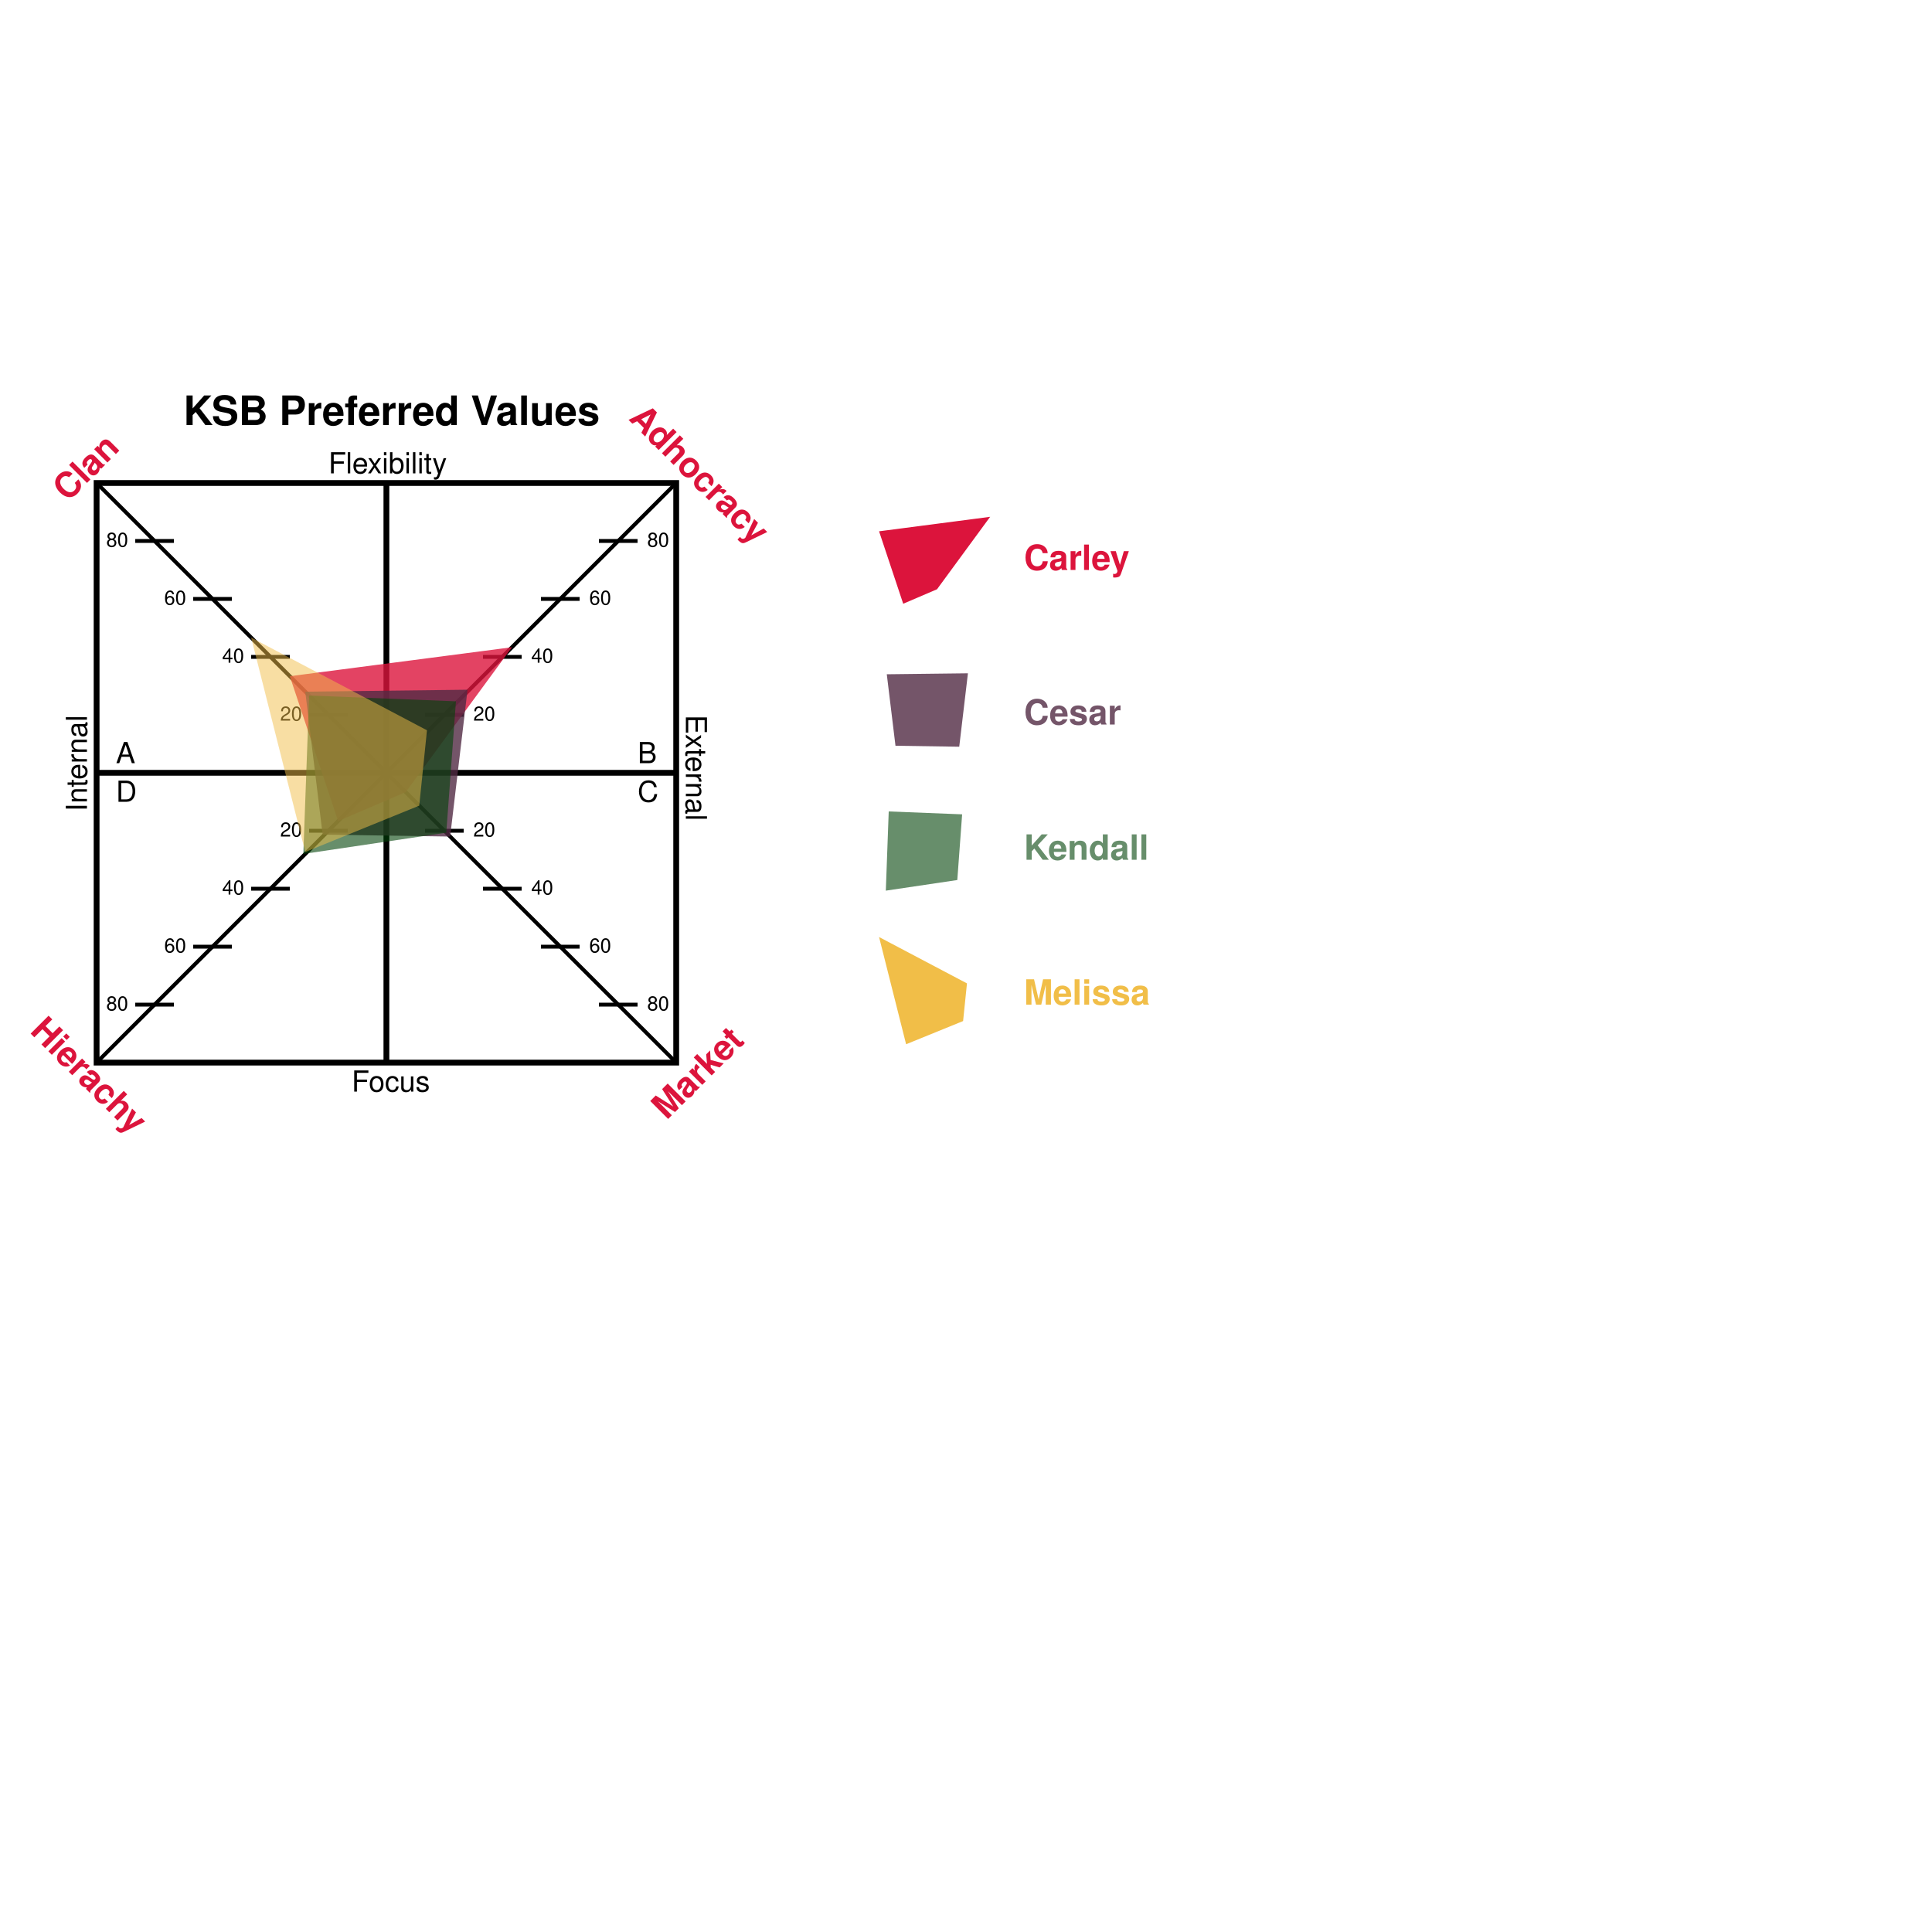
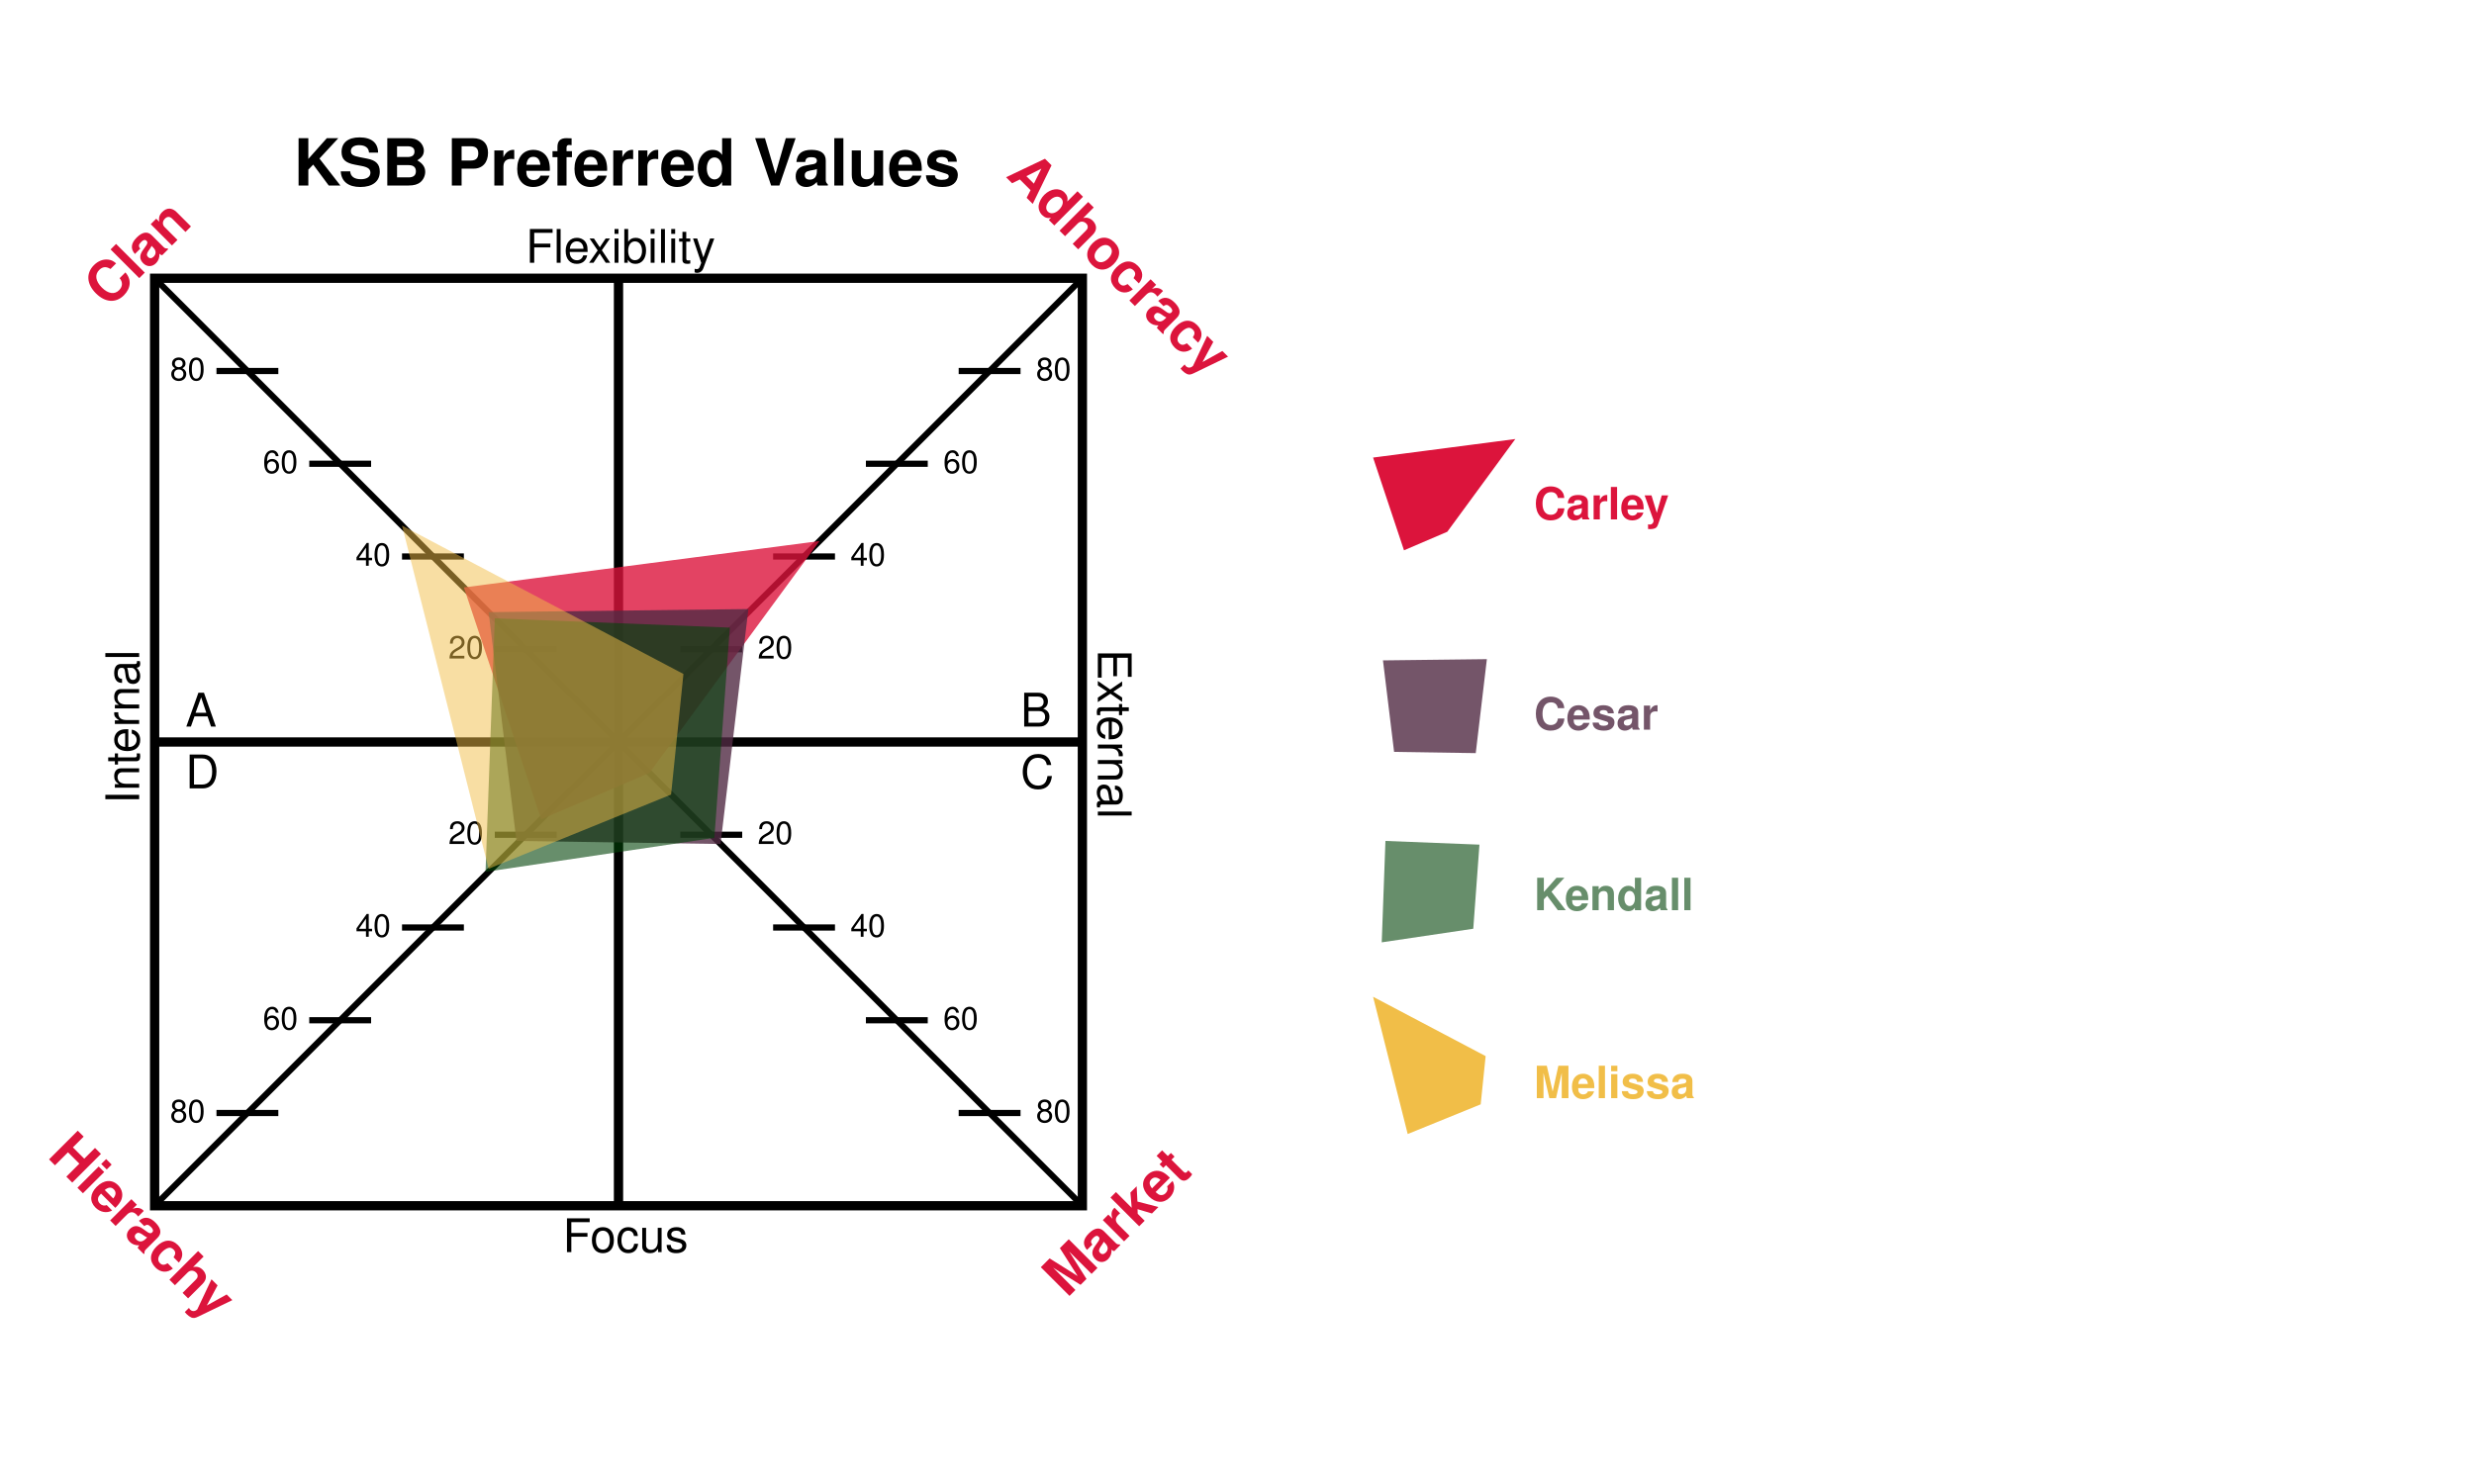
- <svg xmlns="http://www.w3.org/2000/svg" id="font" height="1000" width="1000">
+ <svg xmlns="http://www.w3.org/2000/svg" id="font" height="600" width="1000">
  <style type="text/css">
  #font{
  font-family: Helvetica, sans-serif;
  }
  #outline{
  stroke-width:3;
  stroke: black;
  fill: none
  }
  #gridlines{
    stroke: black;
    stroke-width: 3;
  }
  #diags{
    stroke: black;
    stroke-width: 2;
  }
  #markers1{
    stroke: black;
    stroke-width: 2;
  }
  #markers2{
    stroke: black;
    stroke-width: 2;
  }
  #title {
  font-weight: bold;
  font-size: 1.75em;
  fill: black;
  }
  #markerlabel{
  font-size: 0.85em;
  fill: black;
  }
  #axislabel{
  font-size: 1.25em;
  fill: black;
  }
  #group{
  font-size: 1.5em;
  font-weight: bold;
  fill: crimson;
  }

#Carley {
fill: crimson;
opacity: .8
}

#Cesar {
fill: #512a44;
opacity: .8
}

#Kendal {
fill: #014208;
opacity: 0.6
}

#Melissa {
fill: #f1be48;
opacity: 0.5
}

#Carley_l{
fill: crimson;
}

#Cesar_l {
fill: #512a44;
opacity: .8
}

#Kendall_l {
fill: #014208;
opacity: 0.6
}

#Melissa_l {
fill: #f1be48;
opacity: 1.0
}

#legend{
font-weight: bold;
font-size: 1.5em;
}

</style>
-   <svg viewBox="0 0 400 400" width="400" x="0%" y="-10%">
+   <svg viewBox="0 0 400 400" width="500" x="0%" y="0%">
    <rect id="outline" width="300" height="300" x="50" y="50" />
    <g id="gridlines">
      <line x1="200" y1="50" x2="200" y2="350" />
      <line x1="50" y1="200" x2="350" y2="200" />
    </g>
    <g id="diags">
      <line x1="50" y1="50" x2="350" y2="350" />
      <line x1="350" y1="50" x2="50" y2="350" />
    </g>
    <g id="markers1">
      <line x1="220" y1="230" x2="240" y2="230" />
    </g>
    <use href="#markers1" x="30" y="30" />
    <use href="#markers1" x="60" y="60" />
    <use href="#markers1" x="90" y="90" />
    <use href="#markers1" x="-60" y="-60" />
    <use href="#markers1" x="-90" y="-90" />
    <use href="#markers1" x="-120" y="-120" />
    <use href="#markers1" x="-150" y="-150" />
    <g id="markers2">
      <line x1="160" y1="230" x2="180" y2="230" />
    </g>
    <use href="#markers2" x="-30" y="30" />
    <use href="#markers2" x="-60" y="60" />
    <use href="#markers2" x="-90" y="90" />
    <use href="#markers2" x="60" y="-60" />
    <use href="#markers2" x="90" y="-90" />
    <use href="#markers2" x="120" y="-120" />
    <use href="#markers2" x="150" y="-150" />
    <g id="markerlabel">
      <text x="245" y="233">20</text>
      <text x="275" y="263">40</text>
      <text x="305" y="293">60</text>
      <text x="335" y="323">80</text>
      <text x="245" y="173">20</text>
      <text x="275" y="143">40</text>
      <text x="305" y="113">60</text>
      <text x="335" y="83">80</text>
      <text x="145" y="233">20</text>
      <text x="115" y="263">40</text>
      <text x="85" y="293">60</text>
      <text x="55" y="323">80</text>
      <text x="145" y="173">20</text>
      <text x="115" y="143">40</text>
      <text x="85" y="113">60</text>
      <text x="55" y="83">80</text>
    </g>
    <text id="title" x="95" y="20"> KSB Preferred Values </text>
    <g id="axislabel">
      <text x="170" y="45">Flexibility</text>
      <text x="182" y="365">Focus</text>
      <text x="45" y="220" transform="rotate(270, 45, 220)">Internal</text>
      <text x="355" y="170" transform="rotate(90, 355, 170)">External</text>
      <text x="60" y="195">A</text>
      <text x="60" y="215">D</text>
      <text x="330" y="195">B</text>
      <text x="330" y="215">C</text>
    </g>
    <g id="group">
      <text x="35" y="60" transform="rotate(315, 35, 60)">Clan</text>
      <text x="25" y="330" transform="rotate(45, 15, 320)">Hierachy</text>
      <text x="325" y="17" transform="rotate(45, 325, 17)">Adhocracy</text>
      <text x="345" y="380" transform="rotate(315, 345, 380)">Market</text>
    </g>
    <polygon id="Carley" points="150,150 175,225 210,210 265,135" />
    <polygon id="Cesar" points="158,158 167,232 233,233 242,157" />
    <polygon id="Kendal" points="160,160 157,242 231,231 236,163" />
    <polygon id="Melissa" points="130,130 158,241 217,217 221,178" />
  </svg>
-   <svg viewBox="0 0 400 400" width="200" x="38%" y="-20%">
+   <svg viewBox="0 0 400 400" width="200" x="48%" y="-15%">
    <polygon id="Carley_l" points="150,150 175,225 210,210 265,135" />
  </svg>
-   <svg viewBox="0 0 400 400" width="200" x="38%" y="-13%">
+   <svg viewBox="0 0 400 400" width="200" x="48%" y="-2%">
    <polygon id="Cesar_l" points="158,158 167,232 233,233 242,157" />
  </svg>
-   <svg viewBox="0 0 400 400" width="200" x="38%" y="-6%">
+   <svg viewBox="0 0 400 400" width="200" x="48%" y="10%">
    <polygon id="Kendall_l" points="160,160 157,242 231,231 236,163" />
  </svg>
-   <svg viewBox="0 0 400 400" width="200" x="39%" y="2%">
+   <svg viewBox="0 0 400 400" width="200" x="49%" y="23%">
    <polygon id="Melissa_l" points="130,130 158,241 217,217 221,178" />
  </svg>
  <g id="legend">
-     <text id="Carley_l" x="530" y="295">Carley</text>
-     <text id="Cesar_l" x="530" y="375">Cesar</text>
-     <text id="Kendall_l" x="530" y="445">Kendall</text>
-     <text id="Melissa_l" x="530" y="520">Melissa</text>
+     <text id="Carley_l" x="620" y="210">Carley</text>
+     <text id="Cesar_l" x="620" y="295">Cesar</text>
+     <text id="Kendall_l" x="620" y="368">Kendall</text>
+     <text id="Melissa_l" x="620" y="444">Melissa</text>
  </g>
</svg>
